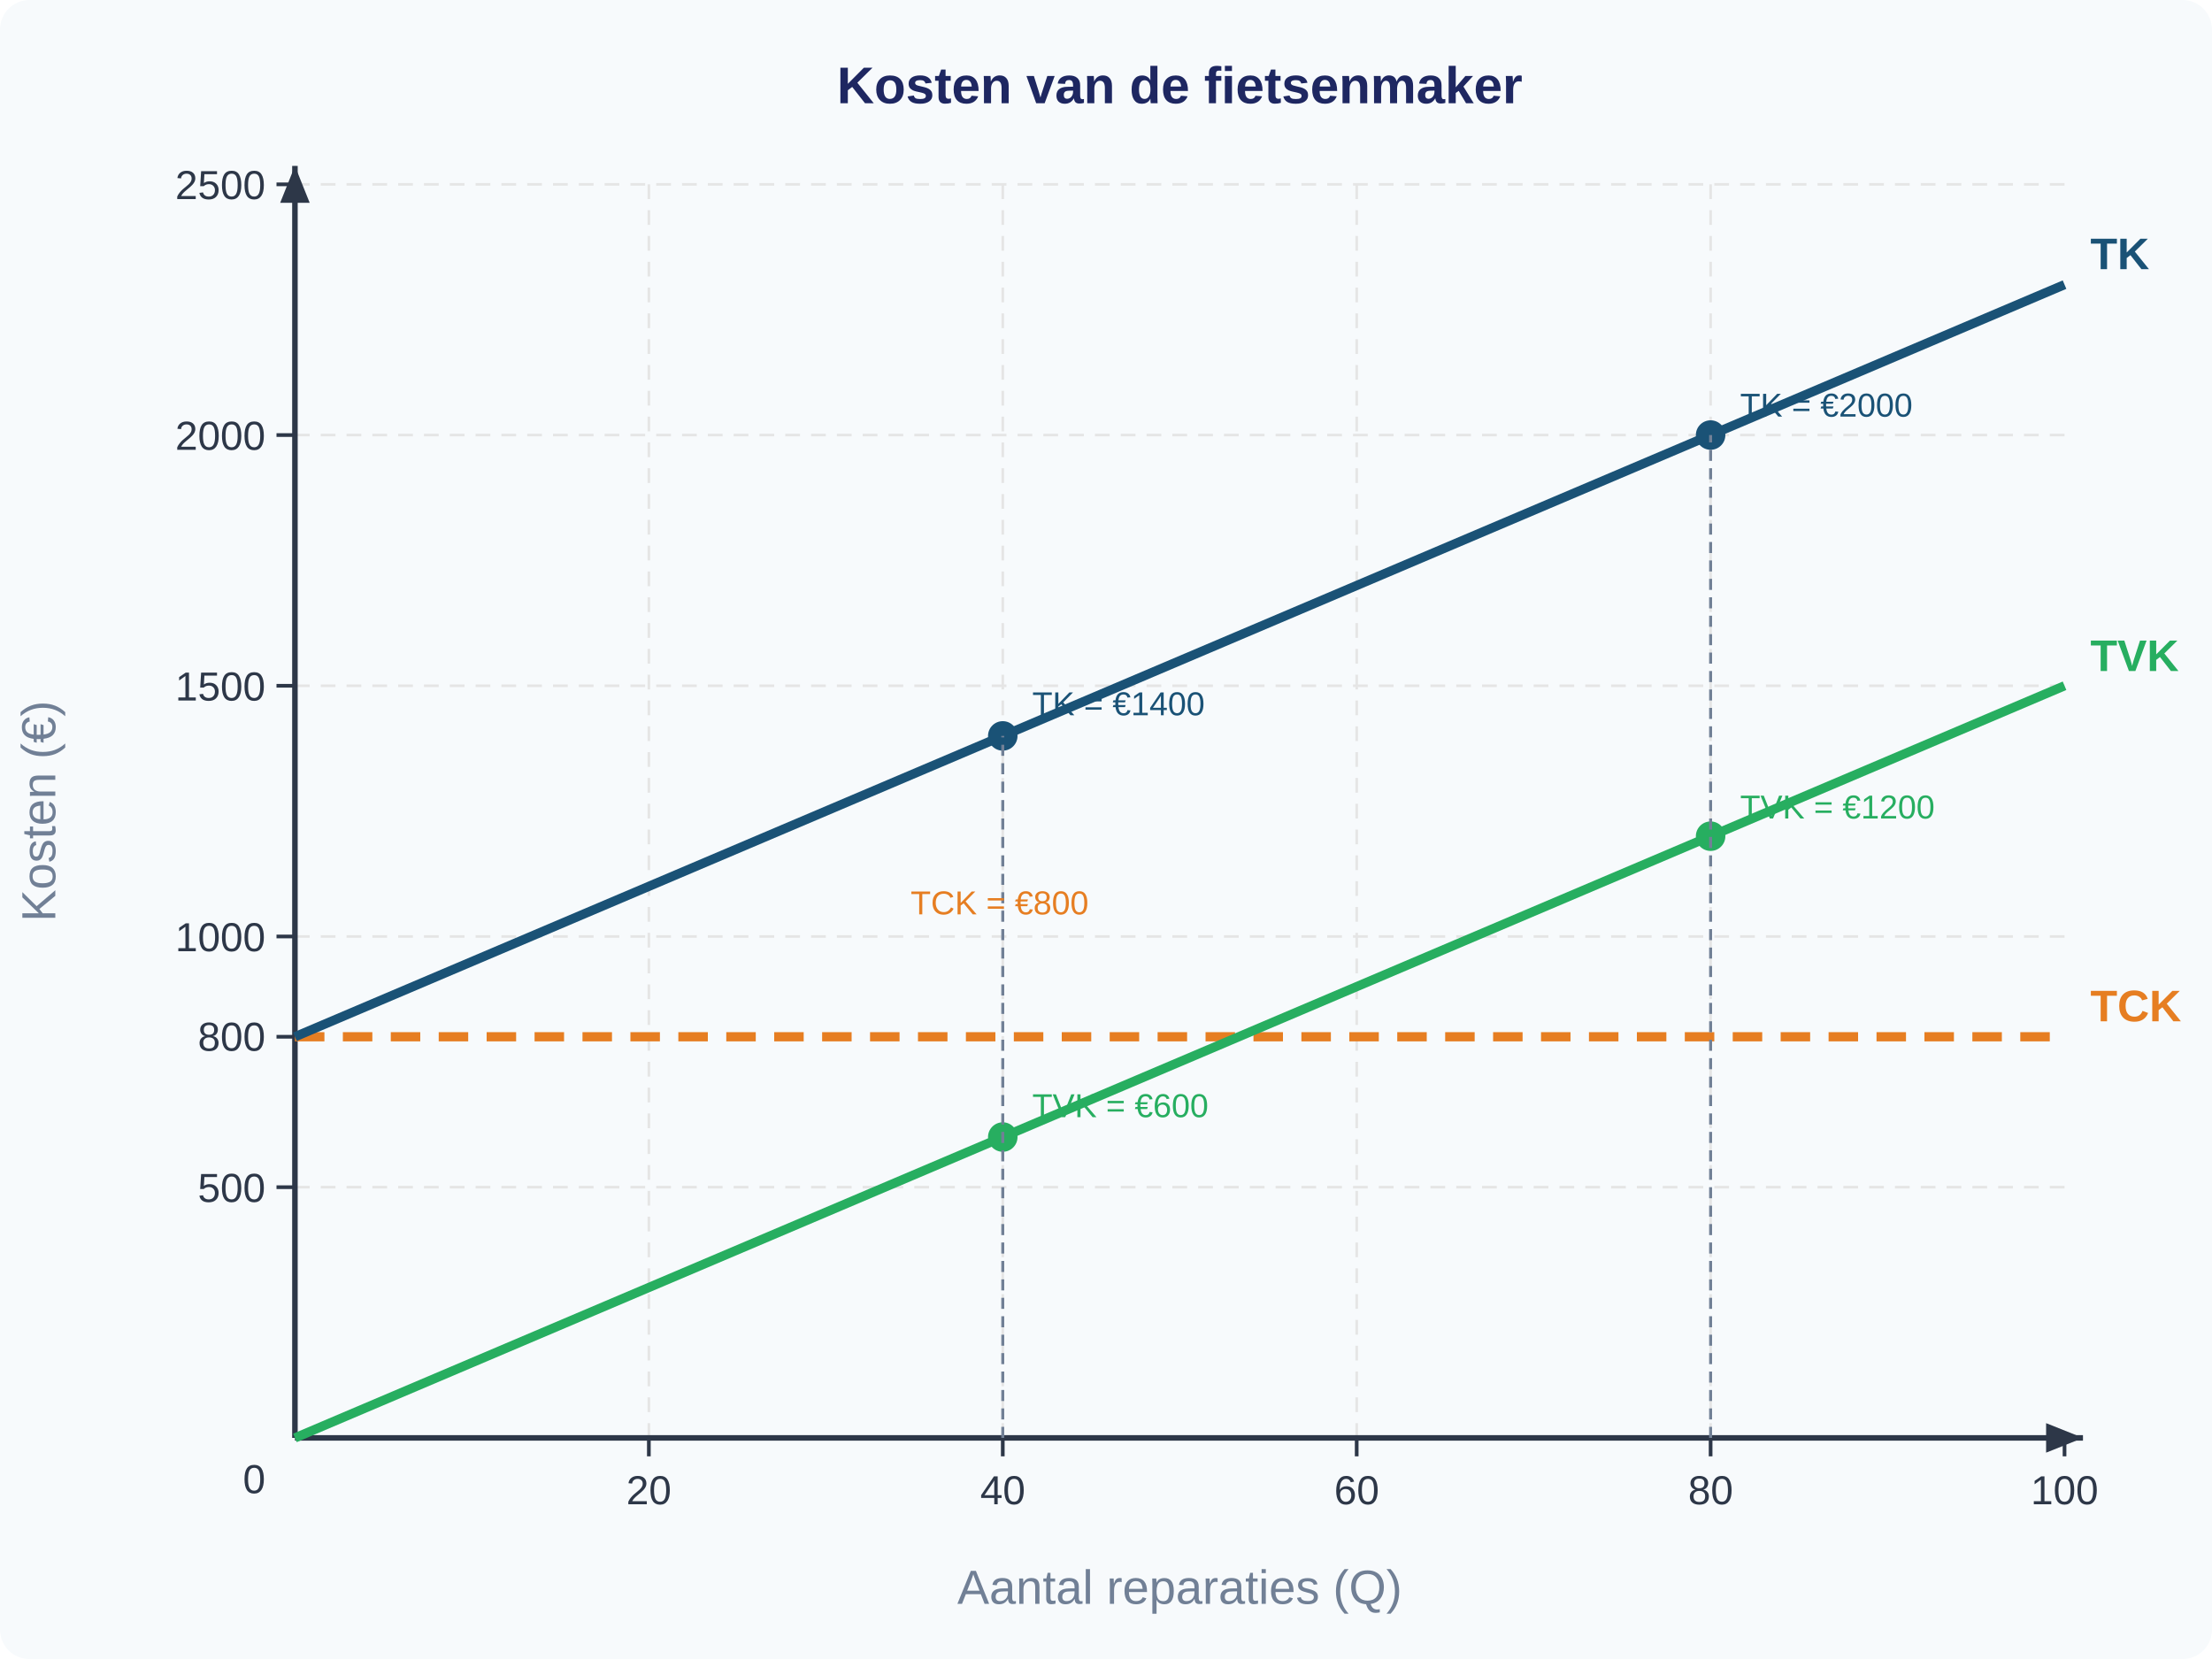
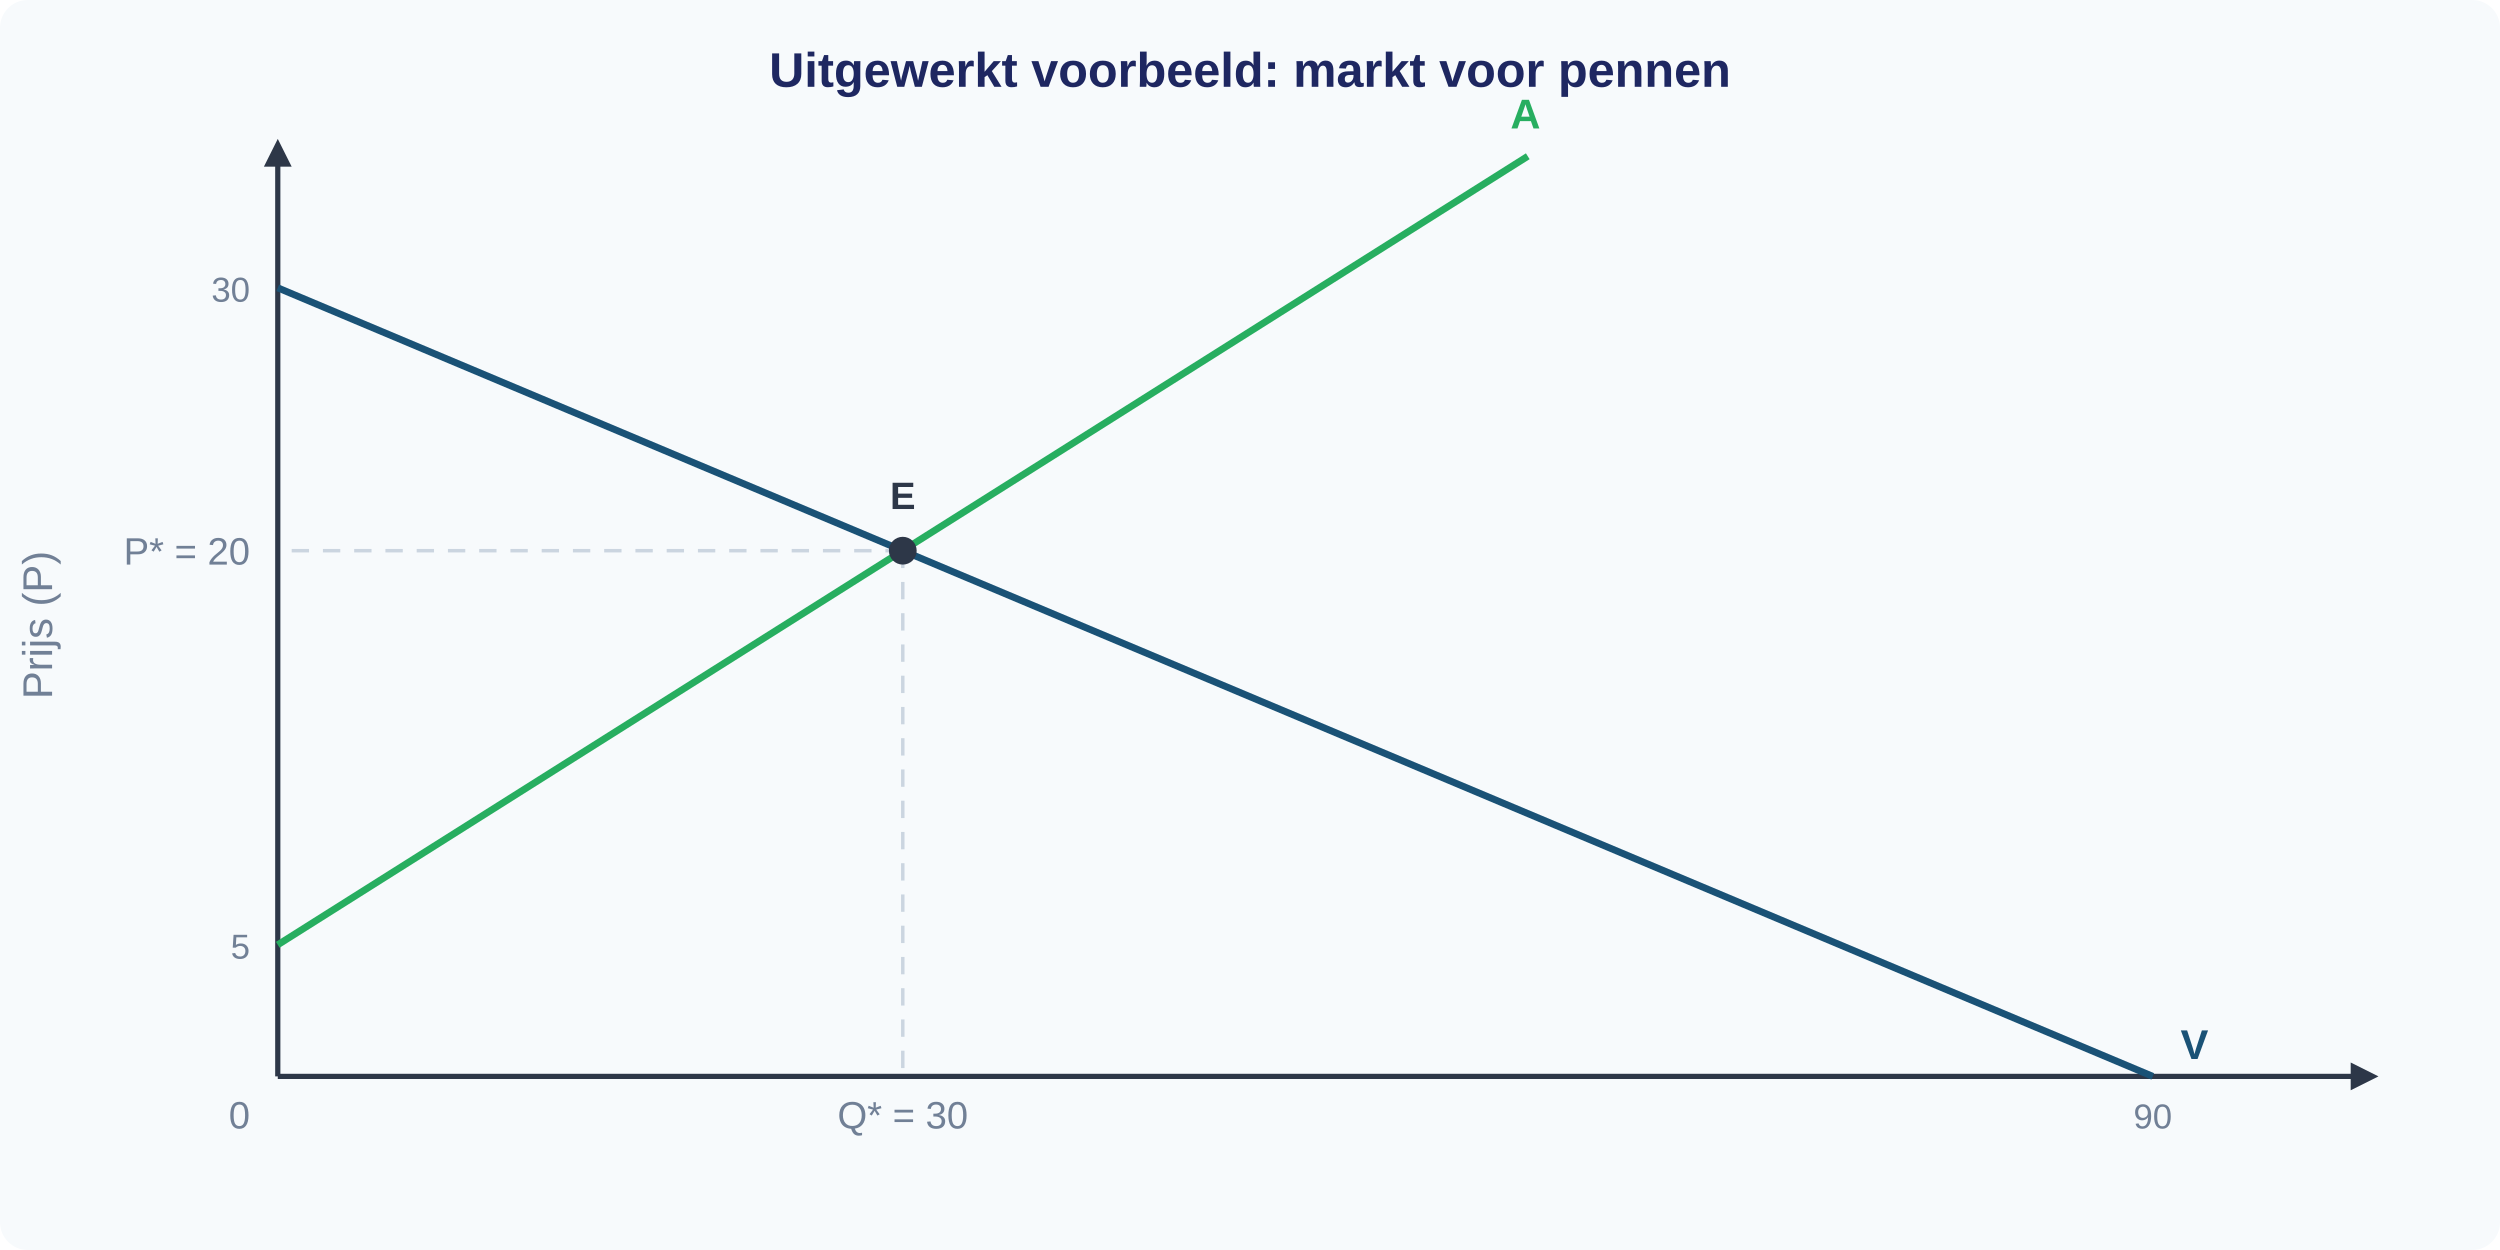
- <svg xmlns="http://www.w3.org/2000/svg" viewBox="0 0 600 450">
-   <rect width="600" height="450" rx="8" fill="#F7FAFC" />
-   <text x="320" y="28" text-anchor="middle" font-family="Arial" font-size="14" font-weight="bold" fill="#1E2761">Kosten van de fietsenmaker</text>
-   <line x1="80" y1="322" x2="560" y2="322" stroke="#E5E5E5" stroke-width="0.7" stroke-dasharray="4,3" />
-   <line x1="80" y1="254" x2="560" y2="254" stroke="#E5E5E5" stroke-width="0.7" stroke-dasharray="4,3" />
-   <line x1="80" y1="186" x2="560" y2="186" stroke="#E5E5E5" stroke-width="0.7" stroke-dasharray="4,3" />
-   <line x1="80" y1="118" x2="560" y2="118" stroke="#E5E5E5" stroke-width="0.7" stroke-dasharray="4,3" />
-   <line x1="80" y1="50" x2="560" y2="50" stroke="#E5E5E5" stroke-width="0.7" stroke-dasharray="4,3" />
-   <line x1="176" y1="50" x2="176" y2="390" stroke="#E5E5E5" stroke-width="0.7" stroke-dasharray="4,3" />
-   <line x1="272" y1="50" x2="272" y2="390" stroke="#E5E5E5" stroke-width="0.7" stroke-dasharray="4,3" />
-   <line x1="368" y1="50" x2="368" y2="390" stroke="#E5E5E5" stroke-width="0.7" stroke-dasharray="4,3" />
-   <line x1="464" y1="50" x2="464" y2="390" stroke="#E5E5E5" stroke-width="0.7" stroke-dasharray="4,3" />
-   <line x1="80" y1="390" x2="80" y2="45" stroke="#2D3748" stroke-width="1.5" />
-   <polygon points="80,45 76,55 84,55" fill="#2D3748" />
-   <text x="15" y="220" text-anchor="middle" font-family="Arial" font-size="13" fill="#718096" transform="rotate(-90,15,220)">Kosten (€)</text>
-   <line x1="80" y1="390" x2="565" y2="390" stroke="#2D3748" stroke-width="1.5" />
-   <polygon points="565,390 555,386 555,394" fill="#2D3748" />
-   <text x="320" y="435" text-anchor="middle" font-family="Arial" font-size="13" fill="#718096">Aantal reparaties (Q)</text>
-   <text x="72" y="405" text-anchor="end" font-family="Arial" font-size="11" fill="#2D3748">0</text>
-   <line x1="75" y1="322" x2="80" y2="322" stroke="#2D3748" stroke-width="1" />
-   <text x="72" y="326" text-anchor="end" font-family="Arial" font-size="11" fill="#2D3748">500</text>
-   <line x1="75" y1="281.2" x2="80" y2="281.2" stroke="#2D3748" stroke-width="1" />
-   <text x="72" y="285" text-anchor="end" font-family="Arial" font-size="11" fill="#2D3748">800</text>
-   <line x1="75" y1="254" x2="80" y2="254" stroke="#2D3748" stroke-width="1" />
-   <text x="72" y="258" text-anchor="end" font-family="Arial" font-size="11" fill="#2D3748">1000</text>
-   <line x1="75" y1="186" x2="80" y2="186" stroke="#2D3748" stroke-width="1" />
-   <text x="72" y="190" text-anchor="end" font-family="Arial" font-size="11" fill="#2D3748">1500</text>
-   <line x1="75" y1="118" x2="80" y2="118" stroke="#2D3748" stroke-width="1" />
-   <text x="72" y="122" text-anchor="end" font-family="Arial" font-size="11" fill="#2D3748">2000</text>
-   <line x1="75" y1="50" x2="80" y2="50" stroke="#2D3748" stroke-width="1" />
-   <text x="72" y="54" text-anchor="end" font-family="Arial" font-size="11" fill="#2D3748">2500</text>
-   <line x1="176" y1="390" x2="176" y2="395" stroke="#2D3748" stroke-width="1" />
-   <text x="176" y="408" text-anchor="middle" font-family="Arial" font-size="11" fill="#2D3748">20</text>
-   <line x1="272" y1="390" x2="272" y2="395" stroke="#2D3748" stroke-width="1" />
-   <text x="272" y="408" text-anchor="middle" font-family="Arial" font-size="11" fill="#2D3748">40</text>
-   <line x1="368" y1="390" x2="368" y2="395" stroke="#2D3748" stroke-width="1" />
-   <text x="368" y="408" text-anchor="middle" font-family="Arial" font-size="11" fill="#2D3748">60</text>
-   <line x1="464" y1="390" x2="464" y2="395" stroke="#2D3748" stroke-width="1" />
-   <text x="464" y="408" text-anchor="middle" font-family="Arial" font-size="11" fill="#2D3748">80</text>
-   <line x1="560" y1="390" x2="560" y2="395" stroke="#2D3748" stroke-width="1" />
-   <text x="560" y="408" text-anchor="middle" font-family="Arial" font-size="11" fill="#2D3748">100</text>
-   <line x1="80" y1="281.2" x2="560" y2="281.2" stroke="#E67E22" stroke-width="2.5" stroke-dasharray="8,5" />
-   <text x="567" y="277" font-family="Arial" font-size="12" font-weight="bold" fill="#E67E22">TCK</text>
-   <line x1="80" y1="390" x2="560" y2="186" stroke="#27AE60" stroke-width="2.5" />
-   <text x="567" y="182" font-family="Arial" font-size="12" font-weight="bold" fill="#27AE60">TVK</text>
-   <line x1="80" y1="281.2" x2="560" y2="77.2" stroke="#1A5276" stroke-width="2.5" />
-   <text x="567" y="73" font-family="Arial" font-size="12" font-weight="bold" fill="#1A5276">TK</text>
-   <circle cx="272" cy="199.6" r="4" fill="#1A5276" />
-   <circle cx="272" cy="308.4" r="4" fill="#27AE60" />
-   <line x1="272" y1="390" x2="272" y2="199.6" stroke="#718096" stroke-width="0.8" stroke-dasharray="3,2" />
-   <circle cx="464" cy="118" r="4" fill="#1A5276" />
-   <circle cx="464" cy="226.8" r="4" fill="#27AE60" />
-   <line x1="464" y1="390" x2="464" y2="118" stroke="#718096" stroke-width="0.8" stroke-dasharray="3,2" />
-   <text x="280" y="194" font-family="Arial" font-size="9" fill="#1A5276">TK = €1400</text>
-   <text x="280" y="303" font-family="Arial" font-size="9" fill="#27AE60">TVK = €600</text>
-   <text x="472" y="113" font-family="Arial" font-size="9" fill="#1A5276">TK = €2000</text>
-   <text x="472" y="222" font-family="Arial" font-size="9" fill="#27AE60">TVK = €1200</text>
-   <text x="247" y="248" font-family="Arial" font-size="9" fill="#E67E22">TCK = €800</text>
+ <svg xmlns="http://www.w3.org/2000/svg" viewBox="0 0 720 360" font-family="Arial">
+   <rect width="720" height="360" fill="#F7FAFC" rx="8" />
+   <text x="360" y="25" text-anchor="middle" font-size="14" font-weight="bold" fill="#1E2761">Uitgewerkt voorbeeld: markt voor pennen</text>
+   <line x1="80" y1="45" x2="80" y2="310" stroke="#2D3748" stroke-width="1.5" />
+   <polygon points="80,40 76,48 84,48" fill="#2D3748" />
+   <line x1="80" y1="310" x2="680" y2="310" stroke="#2D3748" stroke-width="1.5" />
+   <polygon points="685,310 677,306 677,314" fill="#2D3748" />
+   <text x="15" y="180" text-anchor="middle" font-size="12" fill="#718096" transform="rotate(-90, 15, 180)">Prijs (P)</text>
+   <text x="72" y="325" text-anchor="end" font-size="11" fill="#718096">0</text>
+   <line x1="80.0" y1="82.9" x2="620.0" y2="310.0" stroke="#1A5276" stroke-width="2" />
+   <text x="628.0" y="305.0" font-size="12" font-weight="bold" fill="#1A5276">V</text>
+   <line x1="80.0" y1="272.1" x2="440.0" y2="45.0" stroke="#27AE60" stroke-width="2" />
+   <text x="435.0" y="37.0" font-size="12" font-weight="bold" fill="#27AE60">A</text>
+   <line x1="260.0" y1="158.6" x2="80" y2="158.6" stroke="#CBD5E0" stroke-width="1" stroke-dasharray="5,4" />
+   <line x1="260.0" y1="158.6" x2="260.0" y2="310" stroke="#CBD5E0" stroke-width="1" stroke-dasharray="5,4" />
+   <circle cx="260.0" cy="158.6" r="4" fill="#2D3748" />
+   <text x="260.0" y="146.6" text-anchor="middle" font-size="11" font-weight="bold" fill="#2D3748">E</text>
+   <text x="72" y="162.6" text-anchor="end" font-size="11" fill="#718096">P* = 20</text>
+   <text x="260.0" y="325" text-anchor="middle" font-size="11" fill="#718096">Q* = 30</text>
+   <text x="72" y="86.9" text-anchor="end" font-size="10" fill="#718096">30</text>
+   <text x="72" y="276.1" text-anchor="end" font-size="10" fill="#718096">5</text>
+   <text x="620.0" y="325" text-anchor="middle" font-size="10" fill="#718096">90</text>
</svg>
